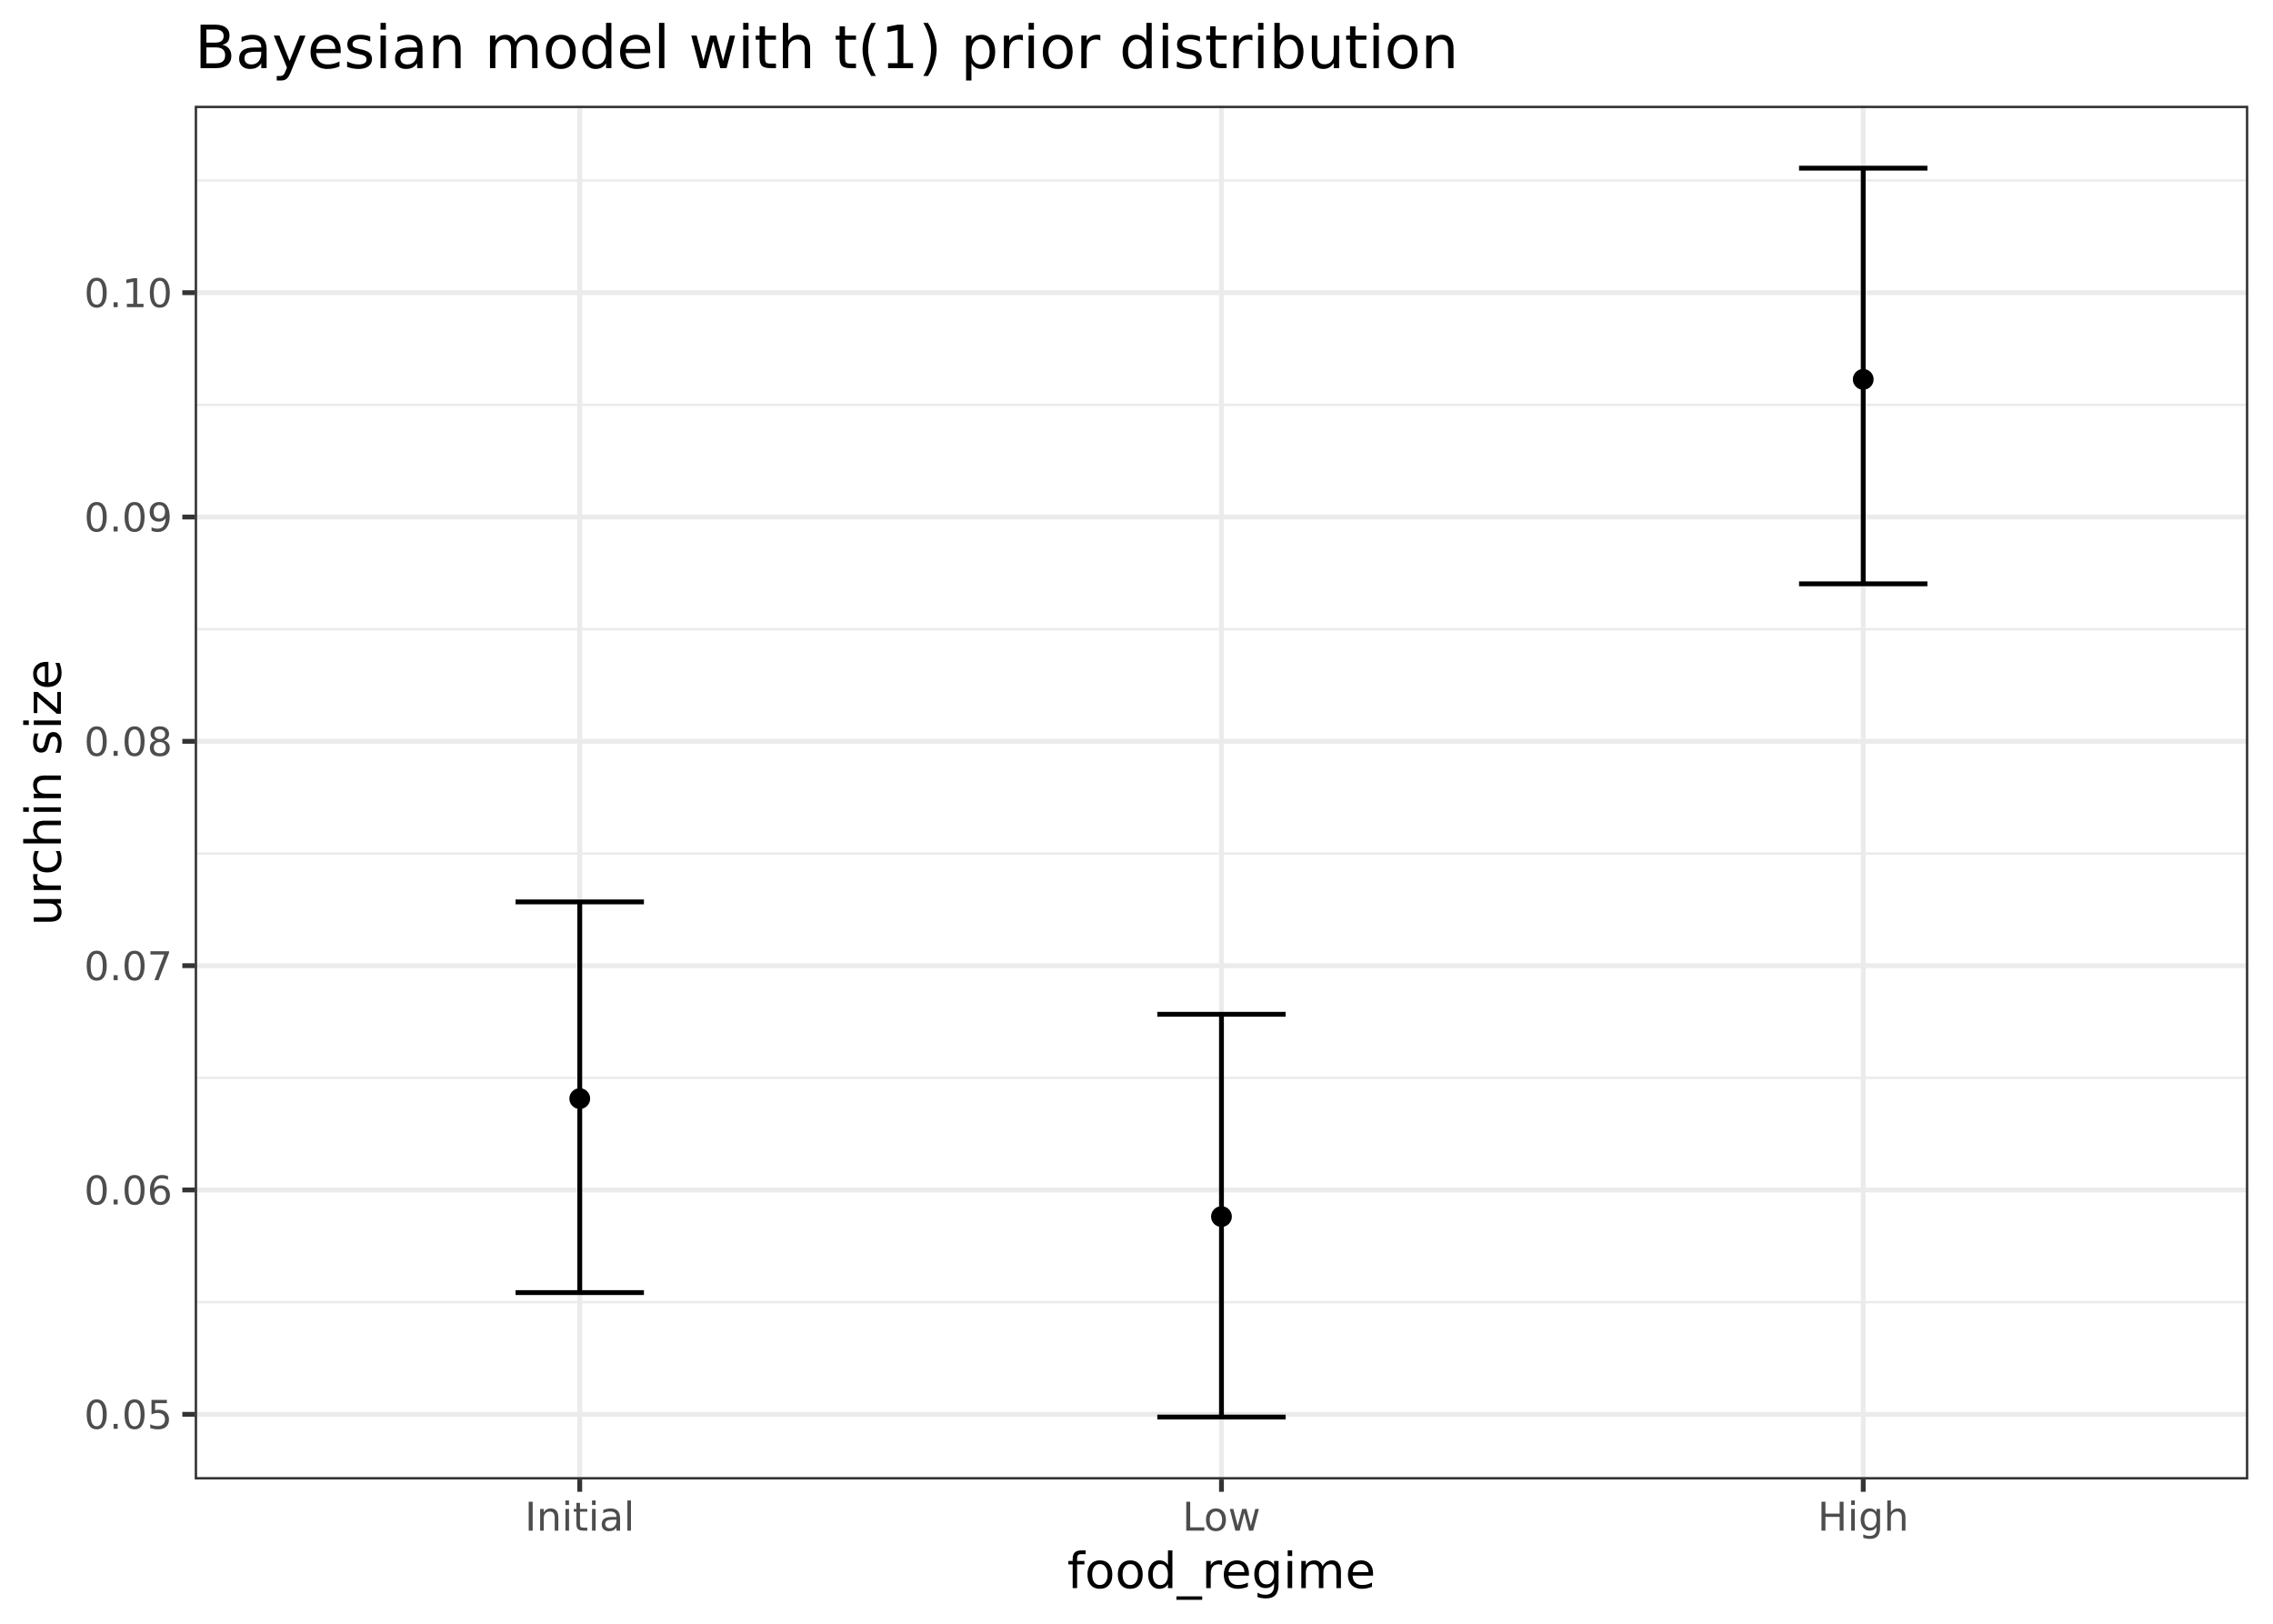
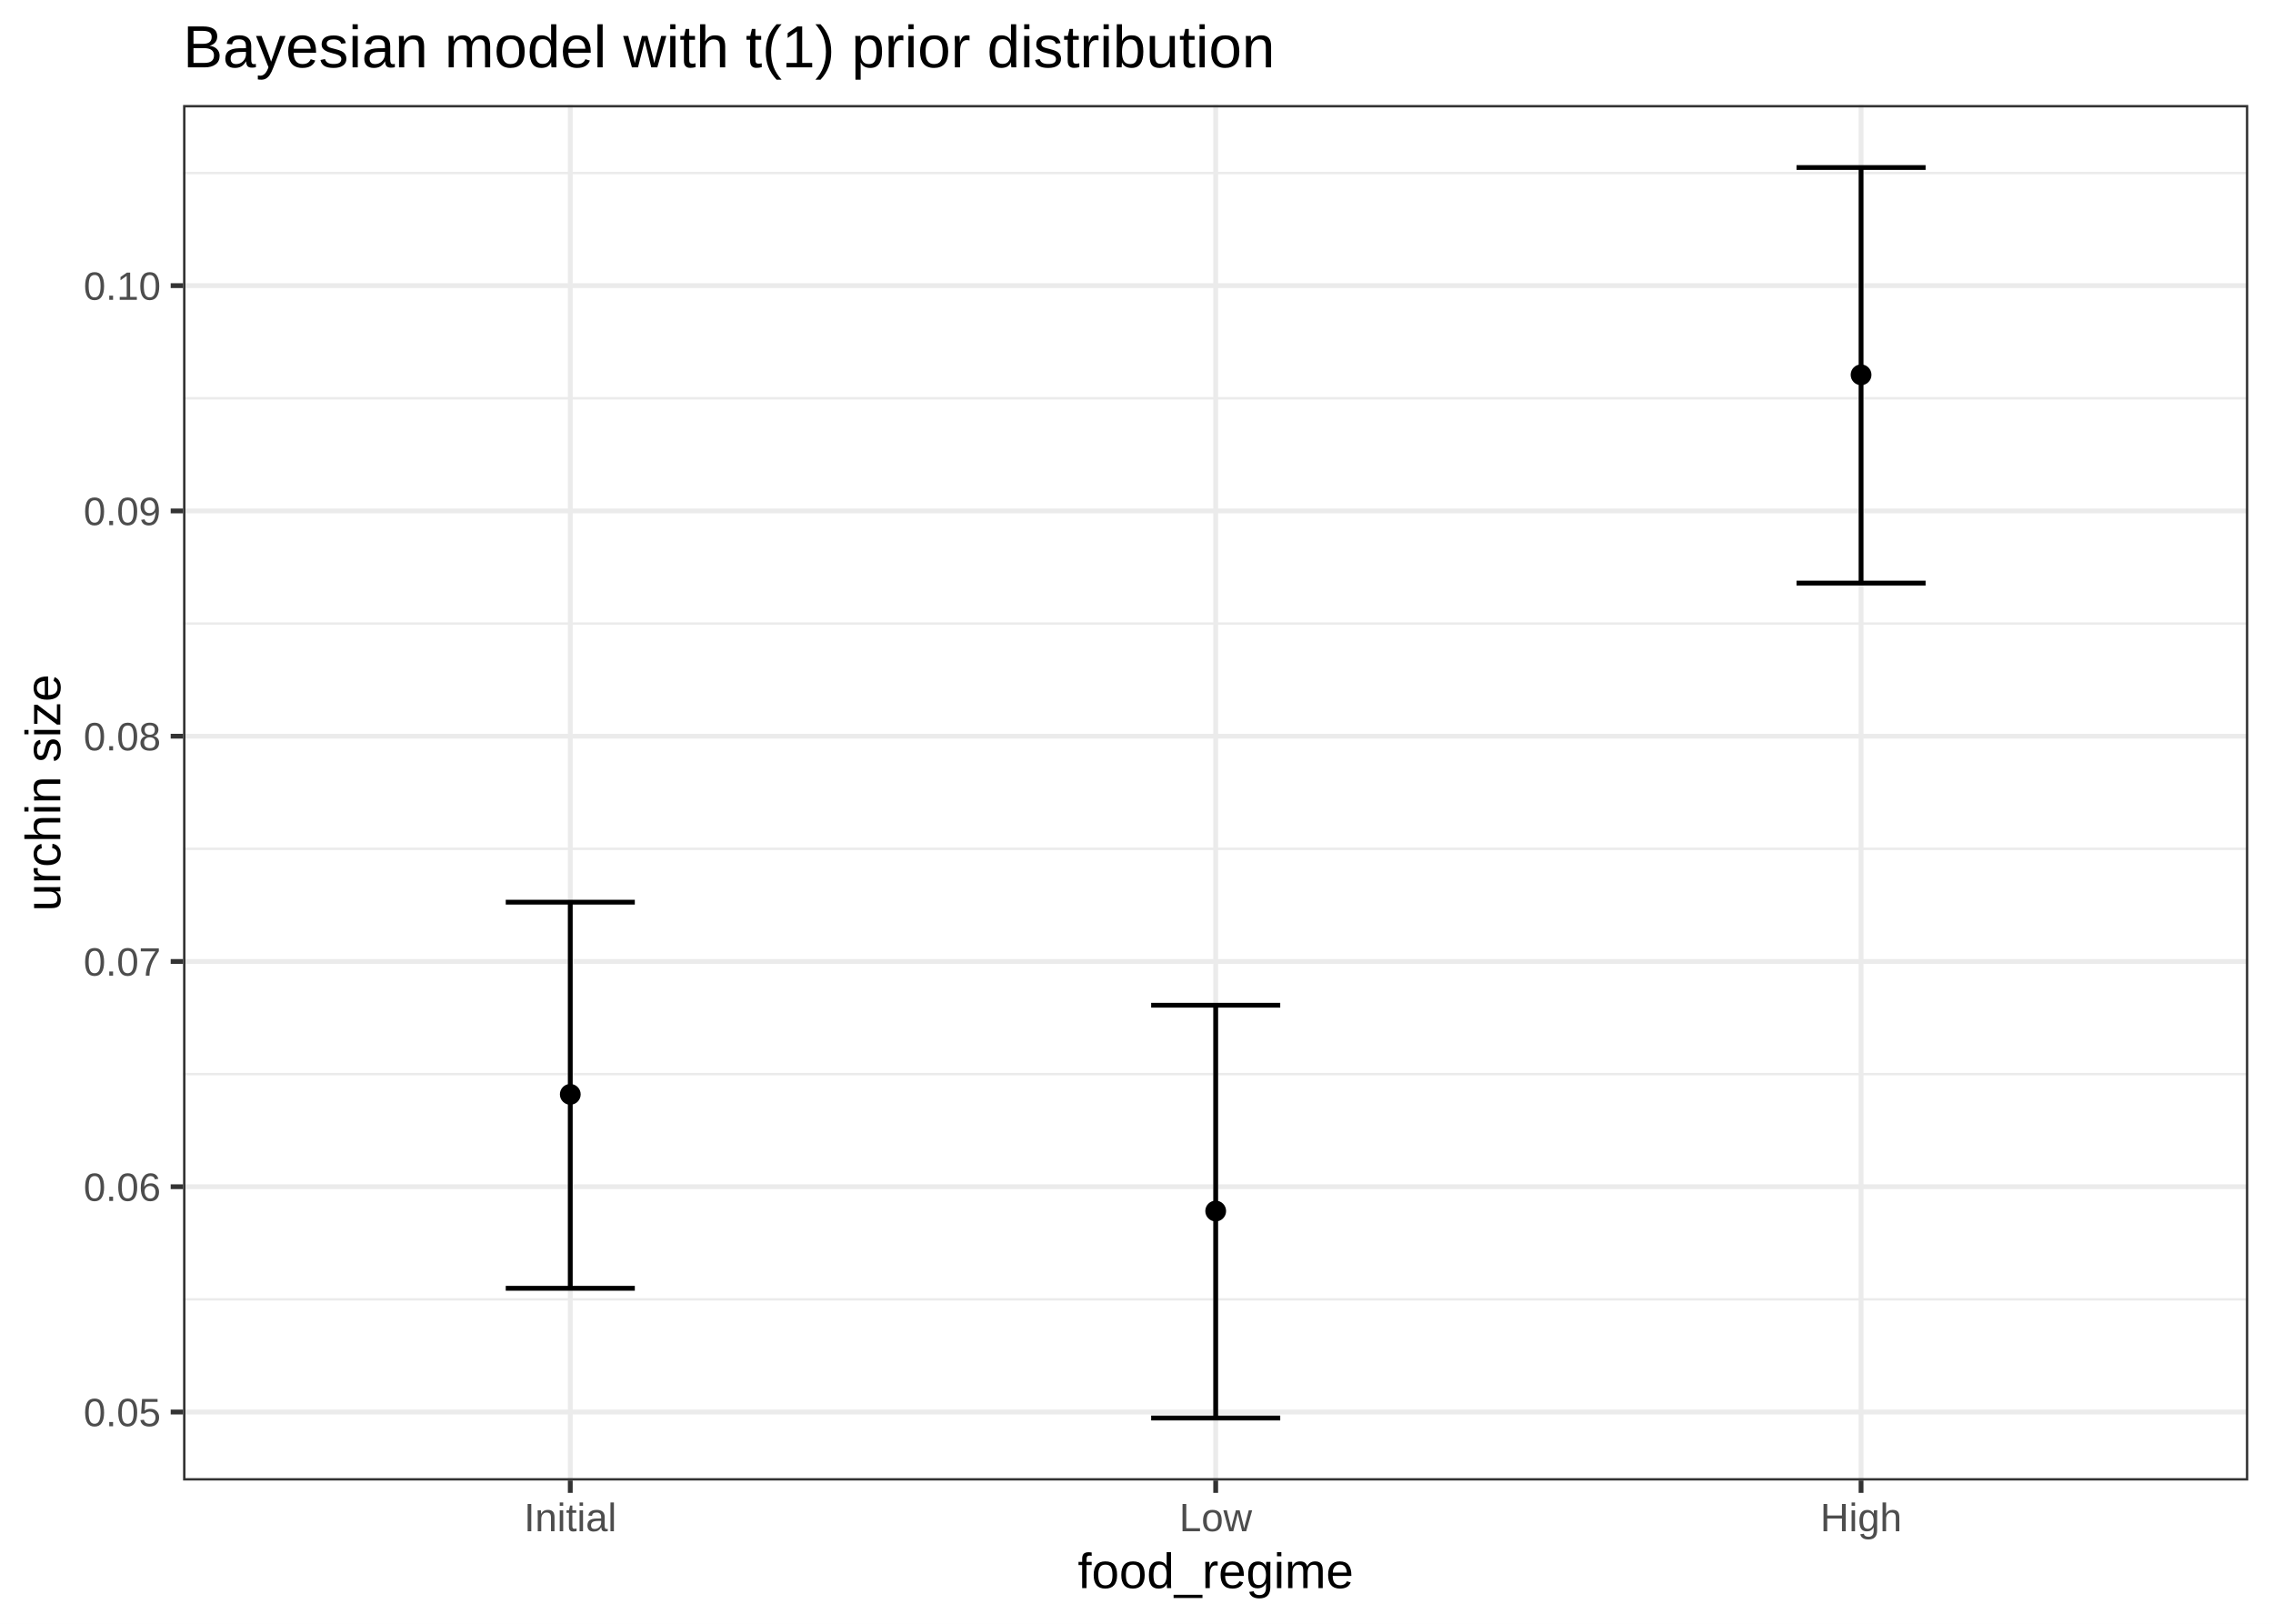
<svg xmlns="http://www.w3.org/2000/svg" class="svglite" width="504.00pt" height="360.00pt" viewBox="0 0 504.00 360.00">
  <defs>
    <style type="text/css">
    .svglite line, .svglite polyline, .svglite polygon, .svglite path, .svglite rect, .svglite circle {
      fill: none;
      stroke: #000000;
      stroke-linecap: round;
      stroke-linejoin: round;
      stroke-miterlimit: 10.00;
    }
  </style>
  </defs>
  <rect width="100%" height="100%" style="stroke: none; fill: none;" />
  <defs>
    <clipPath id="cpMC4wMHw1MDQuMDB8MC4wMHwzNjAuMDA=">
      <rect x="0.00" y="0.00" width="504.00" height="360.00" />
    </clipPath>
  </defs>
  <g clip-path="url(#cpMC4wMHw1MDQuMDB8MC4wMHwzNjAuMDA=)">
    <rect x="0.00" y="0.00" width="504.00" height="360.00" style="stroke-width: 1.07; stroke: #FFFFFF; fill: #FFFFFF;" />
  </g>
  <defs>
-     <clipPath id="cpNDMuMTd8NDk4LjUyfDIzLjQ0fDMyOC4wMQ==">
-       <rect x="43.17" y="23.44" width="455.35" height="304.58" />
+     <clipPath id="cpNDAuNTl8NDk4LjUyfDIzLjI4fDMyOC4yNQ==">
+       <rect x="40.59" y="23.28" width="457.93" height="304.97" />
    </clipPath>
  </defs>
-   <g clip-path="url(#cpNDMuMTd8NDk4LjUyfDIzLjQ0fDMyOC4wMQ==)">
-     <rect x="43.17" y="23.44" width="455.35" height="304.58" style="stroke-width: 1.07; stroke: none; fill: #FFFFFF;" />
-     <polyline points="43.17,288.70 498.52,288.70 " style="stroke-width: 0.53; stroke: #EBEBEB; stroke-linecap: butt;" />
-     <polyline points="43.17,238.97 498.52,238.97 " style="stroke-width: 0.53; stroke: #EBEBEB; stroke-linecap: butt;" />
-     <polyline points="43.17,189.23 498.52,189.23 " style="stroke-width: 0.53; stroke: #EBEBEB; stroke-linecap: butt;" />
-     <polyline points="43.17,139.49 498.52,139.49 " style="stroke-width: 0.53; stroke: #EBEBEB; stroke-linecap: butt;" />
-     <polyline points="43.17,89.76 498.52,89.76 " style="stroke-width: 0.53; stroke: #EBEBEB; stroke-linecap: butt;" />
-     <polyline points="43.17,40.02 498.52,40.02 " style="stroke-width: 0.53; stroke: #EBEBEB; stroke-linecap: butt;" />
-     <polyline points="43.17,313.57 498.52,313.57 " style="stroke-width: 1.07; stroke: #EBEBEB; stroke-linecap: butt;" />
-     <polyline points="43.17,263.83 498.52,263.83 " style="stroke-width: 1.07; stroke: #EBEBEB; stroke-linecap: butt;" />
-     <polyline points="43.17,214.10 498.52,214.10 " style="stroke-width: 1.07; stroke: #EBEBEB; stroke-linecap: butt;" />
-     <polyline points="43.17,164.36 498.52,164.36 " style="stroke-width: 1.07; stroke: #EBEBEB; stroke-linecap: butt;" />
-     <polyline points="43.17,114.63 498.52,114.63 " style="stroke-width: 1.07; stroke: #EBEBEB; stroke-linecap: butt;" />
-     <polyline points="43.17,64.89 498.52,64.89 " style="stroke-width: 1.07; stroke: #EBEBEB; stroke-linecap: butt;" />
-     <polyline points="128.55,328.01 128.55,23.44 " style="stroke-width: 1.07; stroke: #EBEBEB; stroke-linecap: butt;" />
-     <polyline points="270.84,328.01 270.84,23.44 " style="stroke-width: 1.07; stroke: #EBEBEB; stroke-linecap: butt;" />
-     <polyline points="413.14,328.01 413.14,23.44 " style="stroke-width: 1.07; stroke: #EBEBEB; stroke-linecap: butt;" />
-     <circle cx="128.55" cy="243.57" r="1.95" style="stroke-width: 0.71; fill: #000000;" />
-     <circle cx="270.84" cy="269.73" r="1.95" style="stroke-width: 0.71; fill: #000000;" />
-     <circle cx="413.14" cy="84.11" r="1.95" style="stroke-width: 0.71; fill: #000000;" />
-     <polyline points="114.32,199.96 142.78,199.96 " style="stroke-width: 1.07; stroke-linecap: butt;" />
-     <polyline points="128.55,199.96 128.55,286.58 " style="stroke-width: 1.07; stroke-linecap: butt;" />
-     <polyline points="114.32,286.58 142.78,286.58 " style="stroke-width: 1.07; stroke-linecap: butt;" />
-     <polyline points="256.61,224.88 285.07,224.88 " style="stroke-width: 1.07; stroke-linecap: butt;" />
-     <polyline points="270.84,224.88 270.84,314.17 " style="stroke-width: 1.07; stroke-linecap: butt;" />
-     <polyline points="256.61,314.17 285.07,314.17 " style="stroke-width: 1.07; stroke-linecap: butt;" />
-     <polyline points="398.91,37.28 427.37,37.28 " style="stroke-width: 1.07; stroke-linecap: butt;" />
-     <polyline points="413.14,37.28 413.14,129.44 " style="stroke-width: 1.07; stroke-linecap: butt;" />
-     <polyline points="398.91,129.44 427.37,129.44 " style="stroke-width: 1.07; stroke-linecap: butt;" />
-     <rect x="43.17" y="23.44" width="455.35" height="304.58" style="stroke-width: 1.07; stroke: #333333;" />
+   <g clip-path="url(#cpNDAuNTl8NDk4LjUyfDIzLjI4fDMyOC4yNQ==)">
+     <rect x="40.59" y="23.28" width="457.93" height="304.97" style="stroke-width: 1.07; stroke: none; fill: #FFFFFF;" />
+     <polyline points="40.59,288.08 498.52,288.08 " style="stroke-width: 0.53; stroke: #EBEBEB; stroke-linecap: butt;" />
+     <polyline points="40.59,238.14 498.52,238.14 " style="stroke-width: 0.53; stroke: #EBEBEB; stroke-linecap: butt;" />
+     <polyline points="40.59,188.19 498.52,188.19 " style="stroke-width: 0.53; stroke: #EBEBEB; stroke-linecap: butt;" />
+     <polyline points="40.59,138.25 498.52,138.25 " style="stroke-width: 0.53; stroke: #EBEBEB; stroke-linecap: butt;" />
+     <polyline points="40.59,88.30 498.52,88.30 " style="stroke-width: 0.53; stroke: #EBEBEB; stroke-linecap: butt;" />
+     <polyline points="40.59,38.36 498.52,38.36 " style="stroke-width: 0.53; stroke: #EBEBEB; stroke-linecap: butt;" />
+     <polyline points="40.59,313.06 498.52,313.06 " style="stroke-width: 1.07; stroke: #EBEBEB; stroke-linecap: butt;" />
+     <polyline points="40.59,263.11 498.52,263.11 " style="stroke-width: 1.07; stroke: #EBEBEB; stroke-linecap: butt;" />
+     <polyline points="40.59,213.17 498.52,213.17 " style="stroke-width: 1.07; stroke: #EBEBEB; stroke-linecap: butt;" />
+     <polyline points="40.59,163.22 498.52,163.22 " style="stroke-width: 1.07; stroke: #EBEBEB; stroke-linecap: butt;" />
+     <polyline points="40.59,113.28 498.52,113.28 " style="stroke-width: 1.07; stroke: #EBEBEB; stroke-linecap: butt;" />
+     <polyline points="40.59,63.33 498.52,63.33 " style="stroke-width: 1.07; stroke: #EBEBEB; stroke-linecap: butt;" />
+     <polyline points="126.45,328.25 126.45,23.28 " style="stroke-width: 1.07; stroke: #EBEBEB; stroke-linecap: butt;" />
+     <polyline points="269.56,328.25 269.56,23.28 " style="stroke-width: 1.07; stroke: #EBEBEB; stroke-linecap: butt;" />
+     <polyline points="412.66,328.25 412.66,23.28 " style="stroke-width: 1.07; stroke: #EBEBEB; stroke-linecap: butt;" />
+     <circle cx="126.45" cy="242.63" r="1.95" style="stroke-width: 0.71; fill: #000000;" />
+     <circle cx="269.56" cy="268.50" r="1.95" style="stroke-width: 0.71; fill: #000000;" />
+     <circle cx="412.66" cy="83.10" r="1.95" style="stroke-width: 0.71; fill: #000000;" />
+     <polyline points="112.14,200.02 140.76,200.02 " style="stroke-width: 1.07; stroke-linecap: butt;" />
+     <polyline points="126.45,200.02 126.45,285.63 " style="stroke-width: 1.07; stroke-linecap: butt;" />
+     <polyline points="112.14,285.63 140.76,285.63 " style="stroke-width: 1.07; stroke-linecap: butt;" />
+     <polyline points="255.25,222.87 283.87,222.87 " style="stroke-width: 1.07; stroke-linecap: butt;" />
+     <polyline points="269.56,222.87 269.56,314.39 " style="stroke-width: 1.07; stroke-linecap: butt;" />
+     <polyline points="255.25,314.39 283.87,314.39 " style="stroke-width: 1.07; stroke-linecap: butt;" />
+     <polyline points="398.35,37.14 426.97,37.14 " style="stroke-width: 1.07; stroke-linecap: butt;" />
+     <polyline points="412.66,37.14 412.66,129.28 " style="stroke-width: 1.07; stroke-linecap: butt;" />
+     <polyline points="398.35,129.28 426.97,129.28 " style="stroke-width: 1.07; stroke-linecap: butt;" />
+     <rect x="40.59" y="23.28" width="457.93" height="304.97" style="stroke-width: 1.07; stroke: #333333;" />
  </g>
  <g clip-path="url(#cpMC4wMHw1MDQuMDB8MC4wMHwzNjAuMDA=)">
-     <text x="38.24" y="316.78" text-anchor="end" style="font-size: 8.80px; fill: #4D4D4D; font-family: DejaVu Sans;" textLength="19.58px" lengthAdjust="spacingAndGlyphs">0.05</text>
-     <text x="38.24" y="267.04" text-anchor="end" style="font-size: 8.80px; fill: #4D4D4D; font-family: DejaVu Sans;" textLength="19.58px" lengthAdjust="spacingAndGlyphs">0.06</text>
-     <text x="38.24" y="217.31" text-anchor="end" style="font-size: 8.80px; fill: #4D4D4D; font-family: DejaVu Sans;" textLength="19.58px" lengthAdjust="spacingAndGlyphs">0.07</text>
-     <text x="38.24" y="167.57" text-anchor="end" style="font-size: 8.80px; fill: #4D4D4D; font-family: DejaVu Sans;" textLength="19.58px" lengthAdjust="spacingAndGlyphs">0.08</text>
-     <text x="38.24" y="117.83" text-anchor="end" style="font-size: 8.80px; fill: #4D4D4D; font-family: DejaVu Sans;" textLength="19.58px" lengthAdjust="spacingAndGlyphs">0.09</text>
-     <text x="38.24" y="68.10" text-anchor="end" style="font-size: 8.80px; fill: #4D4D4D; font-family: DejaVu Sans;" textLength="19.58px" lengthAdjust="spacingAndGlyphs">0.10</text>
-     <polyline points="40.43,313.57 43.17,313.57 " style="stroke-width: 1.07; stroke: #333333; stroke-linecap: butt;" />
-     <polyline points="40.43,263.83 43.17,263.83 " style="stroke-width: 1.07; stroke: #333333; stroke-linecap: butt;" />
-     <polyline points="40.43,214.10 43.17,214.10 " style="stroke-width: 1.07; stroke: #333333; stroke-linecap: butt;" />
-     <polyline points="40.43,164.36 43.17,164.36 " style="stroke-width: 1.07; stroke: #333333; stroke-linecap: butt;" />
-     <polyline points="40.43,114.63 43.17,114.63 " style="stroke-width: 1.07; stroke: #333333; stroke-linecap: butt;" />
-     <polyline points="40.43,64.89 43.17,64.89 " style="stroke-width: 1.07; stroke: #333333; stroke-linecap: butt;" />
-     <polyline points="128.55,330.75 128.55,328.01 " style="stroke-width: 1.07; stroke: #333333; stroke-linecap: butt;" />
-     <polyline points="270.84,330.75 270.84,328.01 " style="stroke-width: 1.07; stroke: #333333; stroke-linecap: butt;" />
-     <polyline points="413.14,330.75 413.14,328.01 " style="stroke-width: 1.07; stroke: #333333; stroke-linecap: butt;" />
-     <text x="128.55" y="339.36" text-anchor="middle" style="font-size: 8.80px; fill: #4D4D4D; font-family: DejaVu Sans;" textLength="24.35px" lengthAdjust="spacingAndGlyphs">Initial</text>
-     <text x="270.84" y="339.36" text-anchor="middle" style="font-size: 8.80px; fill: #4D4D4D; font-family: DejaVu Sans;" textLength="17.33px" lengthAdjust="spacingAndGlyphs">Low</text>
-     <text x="413.14" y="339.36" text-anchor="middle" style="font-size: 8.80px; fill: #4D4D4D; font-family: DejaVu Sans;" textLength="20.22px" lengthAdjust="spacingAndGlyphs">High</text>
-     <text x="270.84" y="352.10" text-anchor="middle" style="font-size: 11.00px; font-family: DejaVu Sans;" textLength="68.39px" lengthAdjust="spacingAndGlyphs">food_regime</text>
-     <text transform="translate(13.50,175.73) rotate(-90)" text-anchor="middle" style="font-size: 11.00px; font-family: DejaVu Sans;" textLength="59.13px" lengthAdjust="spacingAndGlyphs">urchin size</text>
-     <text x="43.17" y="15.10" style="font-size: 13.20px; font-family: DejaVu Sans;" textLength="280.02px" lengthAdjust="spacingAndGlyphs">Bayesian model with t(1) prior distribution</text>
+     <text x="35.66" y="316.21" text-anchor="end" style="font-size: 8.80px; fill: #4D4D4D; font-family: Arial;" textLength="17.13px" lengthAdjust="spacingAndGlyphs">0.05</text>
+     <text x="35.66" y="266.26" text-anchor="end" style="font-size: 8.80px; fill: #4D4D4D; font-family: Arial;" textLength="17.13px" lengthAdjust="spacingAndGlyphs">0.06</text>
+     <text x="35.66" y="216.32" text-anchor="end" style="font-size: 8.80px; fill: #4D4D4D; font-family: Arial;" textLength="17.13px" lengthAdjust="spacingAndGlyphs">0.07</text>
+     <text x="35.66" y="166.37" text-anchor="end" style="font-size: 8.80px; fill: #4D4D4D; font-family: Arial;" textLength="17.13px" lengthAdjust="spacingAndGlyphs">0.08</text>
+     <text x="35.66" y="116.43" text-anchor="end" style="font-size: 8.80px; fill: #4D4D4D; font-family: Arial;" textLength="17.13px" lengthAdjust="spacingAndGlyphs">0.09</text>
+     <text x="35.66" y="66.48" text-anchor="end" style="font-size: 8.80px; fill: #4D4D4D; font-family: Arial;" textLength="17.13px" lengthAdjust="spacingAndGlyphs">0.10</text>
+     <polyline points="37.85,313.06 40.59,313.06 " style="stroke-width: 1.07; stroke: #333333; stroke-linecap: butt;" />
+     <polyline points="37.85,263.11 40.59,263.11 " style="stroke-width: 1.07; stroke: #333333; stroke-linecap: butt;" />
+     <polyline points="37.85,213.17 40.59,213.17 " style="stroke-width: 1.07; stroke: #333333; stroke-linecap: butt;" />
+     <polyline points="37.85,163.22 40.59,163.22 " style="stroke-width: 1.07; stroke: #333333; stroke-linecap: butt;" />
+     <polyline points="37.85,113.28 40.59,113.28 " style="stroke-width: 1.07; stroke: #333333; stroke-linecap: butt;" />
+     <polyline points="37.85,63.33 40.59,63.33 " style="stroke-width: 1.07; stroke: #333333; stroke-linecap: butt;" />
+     <polyline points="126.45,330.99 126.45,328.25 " style="stroke-width: 1.07; stroke: #333333; stroke-linecap: butt;" />
+     <polyline points="269.56,330.99 269.56,328.25 " style="stroke-width: 1.07; stroke: #333333; stroke-linecap: butt;" />
+     <polyline points="412.66,330.99 412.66,328.25 " style="stroke-width: 1.07; stroke: #333333; stroke-linecap: butt;" />
+     <text x="126.45" y="339.49" text-anchor="middle" style="font-size: 8.80px; fill: #4D4D4D; font-family: Arial;" textLength="20.53px" lengthAdjust="spacingAndGlyphs">Initial</text>
+     <text x="269.56" y="339.49" text-anchor="middle" style="font-size: 8.80px; fill: #4D4D4D; font-family: Arial;" textLength="16.14px" lengthAdjust="spacingAndGlyphs">Low</text>
+     <text x="412.66" y="339.49" text-anchor="middle" style="font-size: 8.80px; fill: #4D4D4D; font-family: Arial;" textLength="18.09px" lengthAdjust="spacingAndGlyphs">High</text>
+     <text x="269.56" y="352.10" text-anchor="middle" style="font-size: 11.00px; font-family: Arial;" textLength="61.16px" lengthAdjust="spacingAndGlyphs">food_regime</text>
+     <text transform="translate(13.37,175.77) rotate(-90)" text-anchor="middle" style="font-size: 11.00px; font-family: Arial;" textLength="52.58px" lengthAdjust="spacingAndGlyphs">urchin size</text>
+     <text x="40.59" y="14.94" style="font-size: 13.20px; font-family: Arial;" textLength="241.94px" lengthAdjust="spacingAndGlyphs">Bayesian model with t(1) prior distribution</text>
  </g>
</svg>
